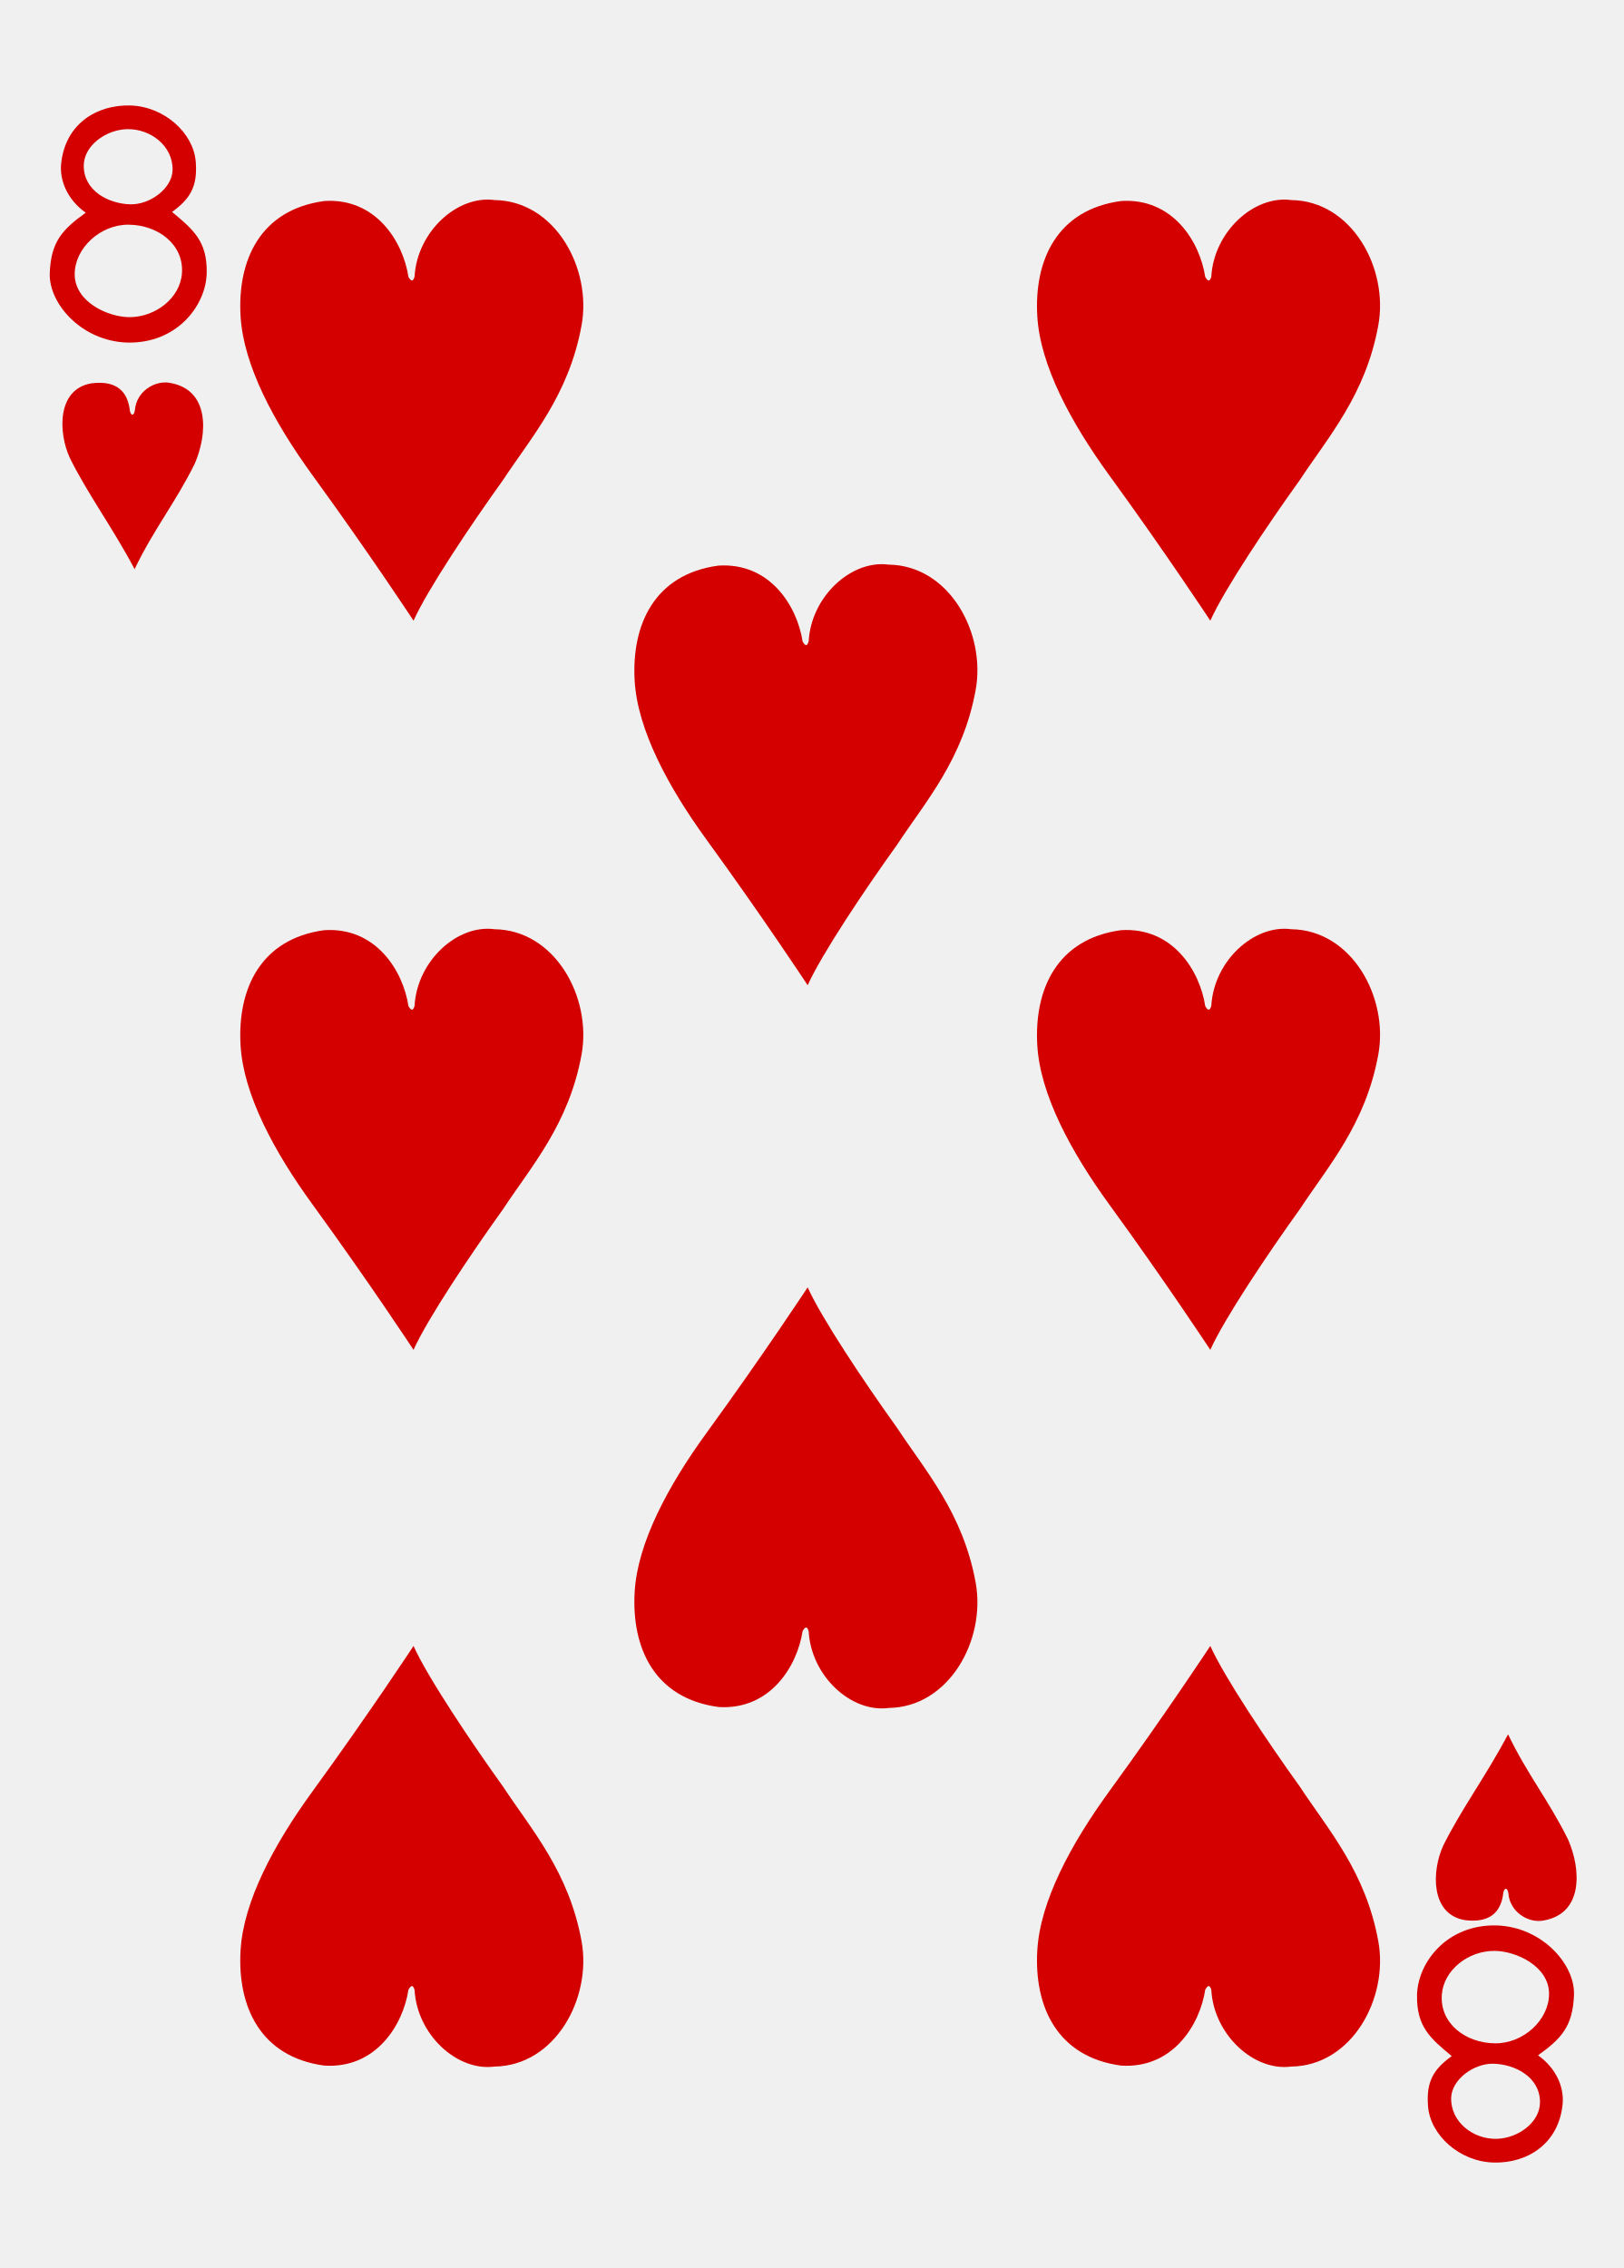
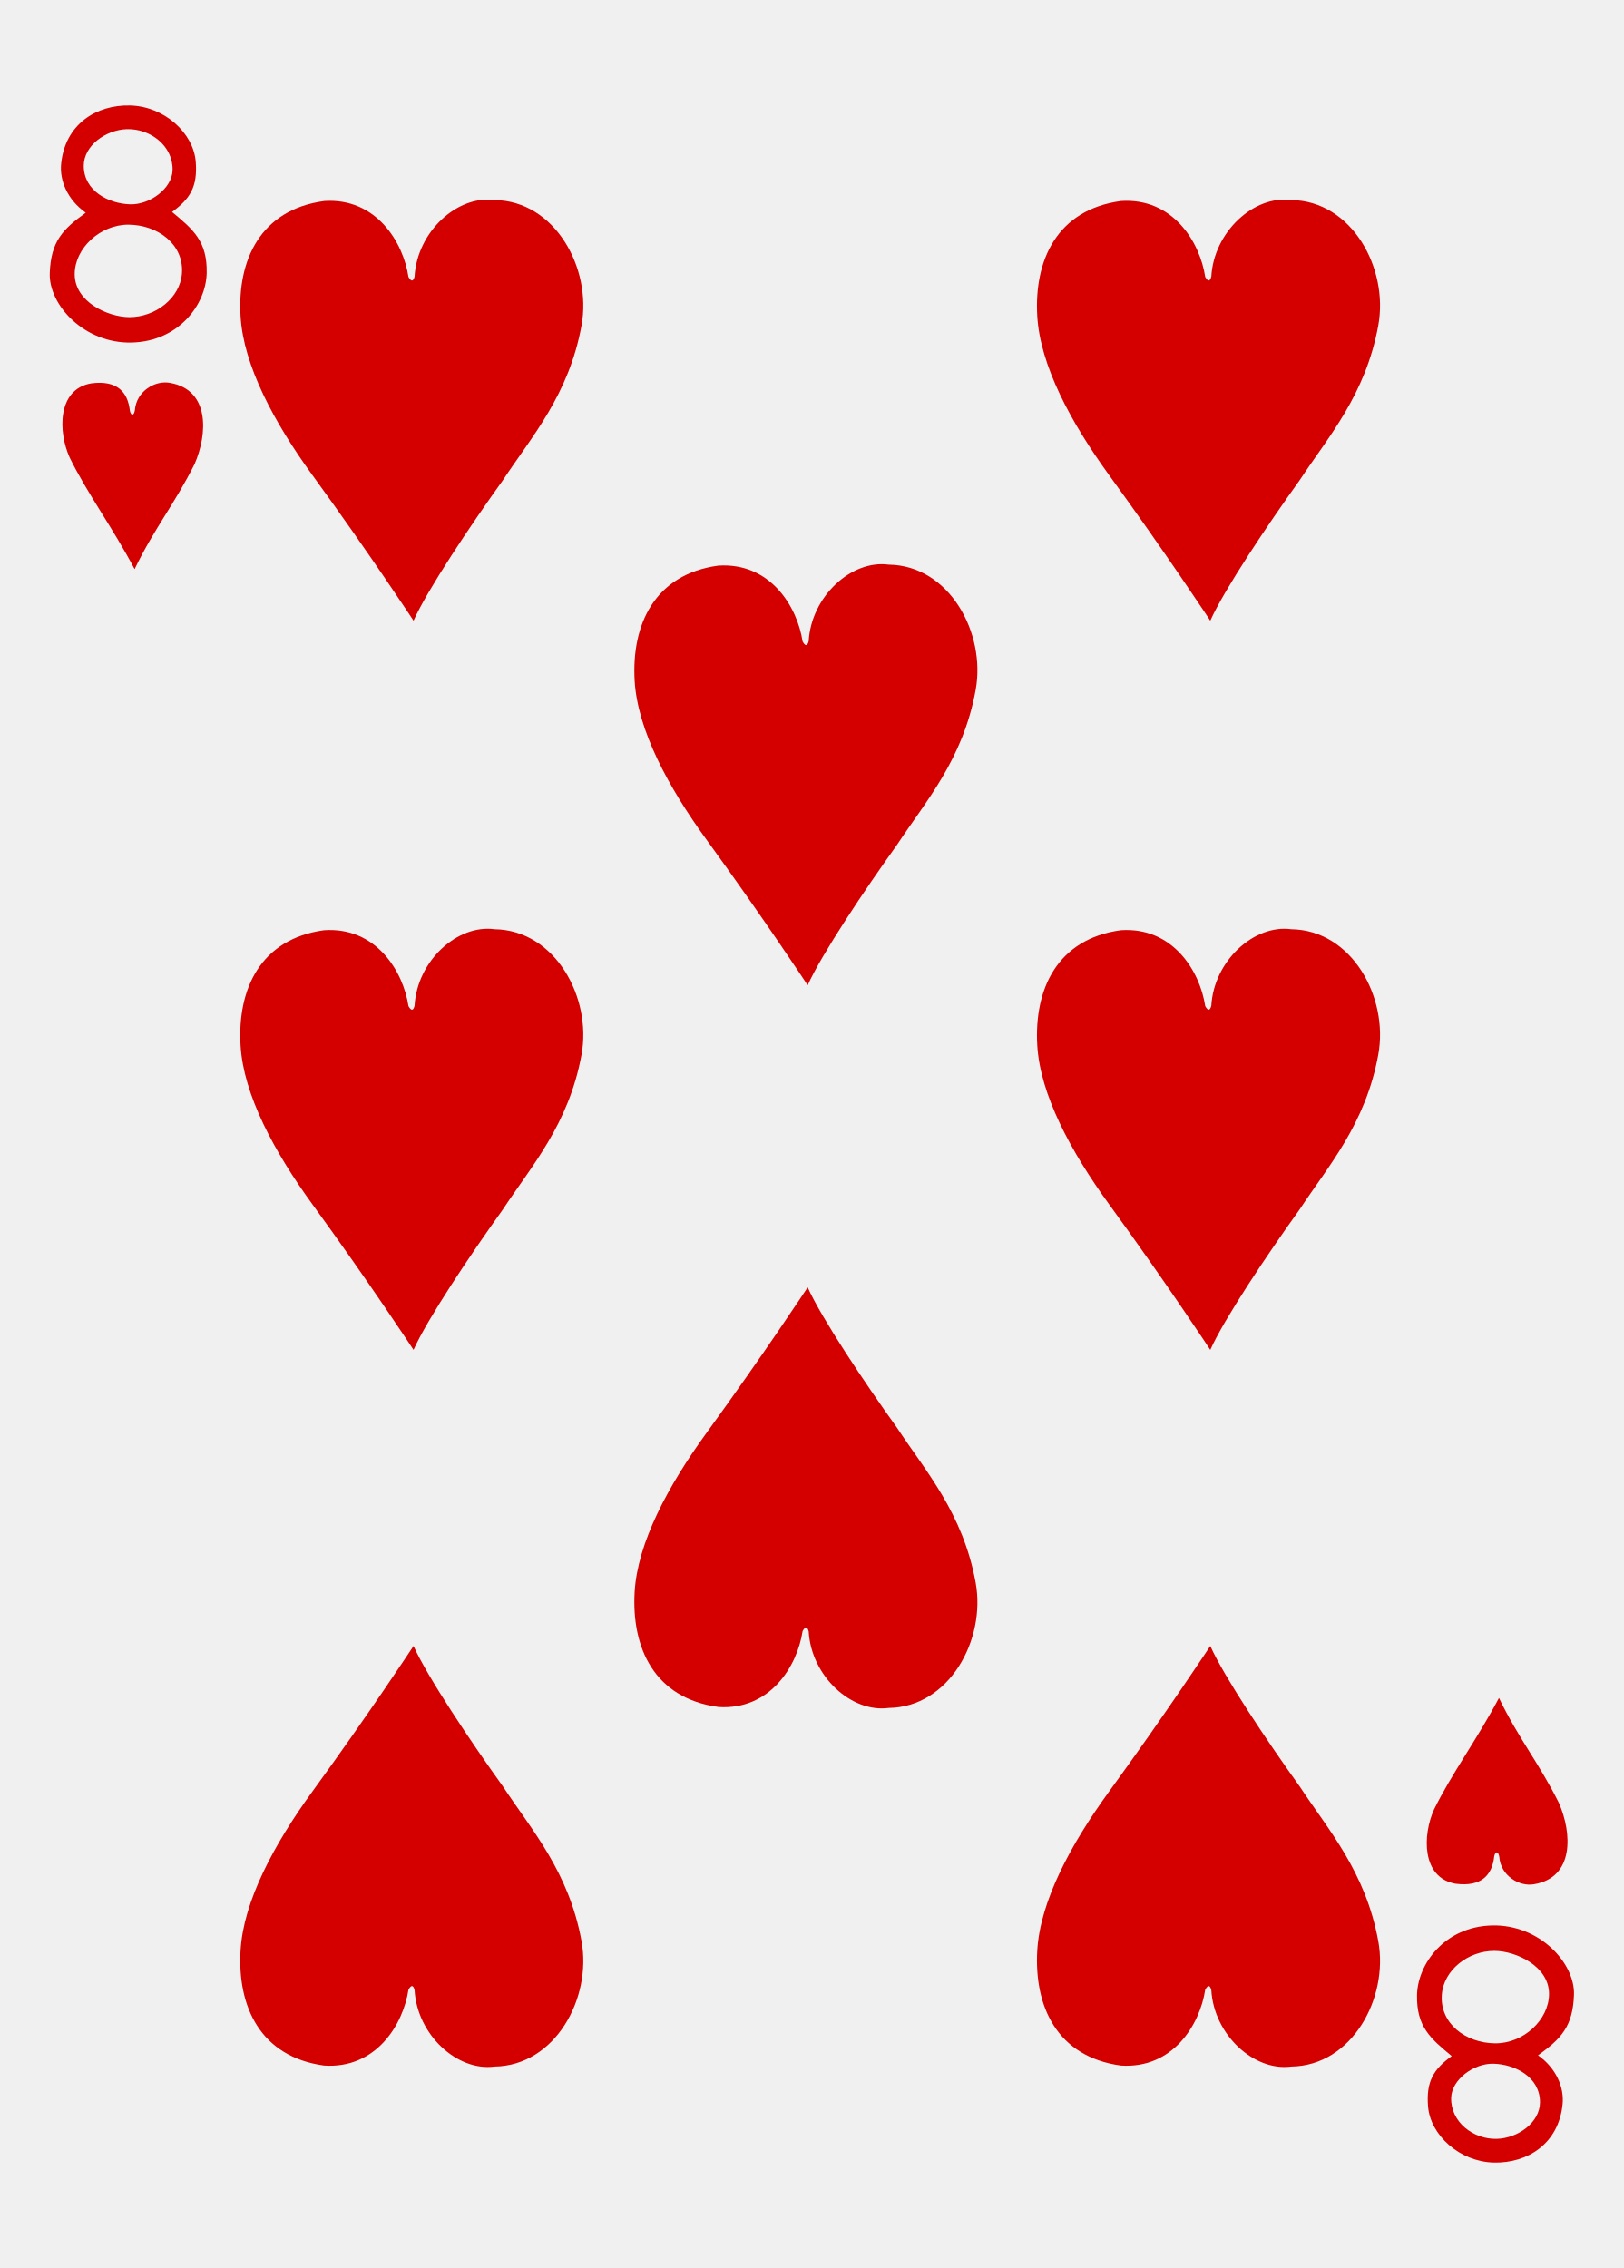
<svg xmlns="http://www.w3.org/2000/svg" version="1.1" id="Layer_1" x="0px" y="0px" width="178.582px" height="249.449px" viewBox="0 0 178.582 249.449" enable-background="new 0 0 178.582 249.449" xml:space="preserve">
  <g>
    <path fill="#FFFFFF" d="M8.504,0" />
-     <path fill="#D40000" d="M5.472,30.043c0.129-3.5,1.418-4.816,3.957-6.648c-2.027-1.438-2.879-3.551-2.707-5.352   c0.418-4.356,3.848-6.535,7.59-6.441c3.738,0.093,6.961,3.011,7.215,6.179c0.219,2.754-0.617,4.082-2.605,5.531   c2.359,1.954,3.871,3.239,3.812,6.688c-0.055,3.449-3.043,7.551-8.25,7.676C9.277,37.805,5.347,33.543,5.472,30.043L5.472,30.043z    M20.011,30.055c0.223-3.172-2.629-5.309-5.851-5.344c-3.137-0.031-5.945,2.598-5.945,5.445c0,3.055,3.652,4.715,6.007,4.727   C17.09,34.891,19.82,32.785,20.011,30.055L20.011,30.055z M18.98,18.715c0.063-2.672-2.445-4.582-5.031-4.508   c-2.301,0.07-4.734,1.793-4.738,4.027c0,2.789,2.769,4.184,5.136,4.239C16.492,22.52,18.933,20.73,18.98,18.715L18.98,18.715z    M18.98,18.715" />
-     <path fill="#D40000" d="M173.105,219.41c-0.129,3.5-1.414,4.816-3.953,6.648c2.023,1.434,2.879,3.546,2.703,5.348   c-0.414,4.359-3.848,6.539-7.586,6.445c-3.742-0.098-6.965-3.012-7.215-6.18c-0.219-2.754,0.617-4.082,2.605-5.531   c-2.363-1.954-3.871-3.239-3.816-6.688c0.059-3.449,3.047-7.552,8.254-7.681C169.304,211.647,173.234,215.91,173.105,219.41   L173.105,219.41z M158.57,219.397c-0.227,3.173,2.629,5.31,5.848,5.341c3.141,0.034,5.945-2.594,5.945-5.441   c0-3.055-3.648-4.719-6.008-4.727C161.488,214.559,158.761,216.668,158.57,219.397L158.57,219.397z M159.597,230.738   c-0.063,2.668,2.445,4.582,5.031,4.504c2.301-0.066,4.738-1.789,4.738-4.023c0.004-2.793-2.77-4.184-5.133-4.239   C162.089,226.934,159.644,228.719,159.597,230.738L159.597,230.738z M159.597,230.738" />
-     <path fill="#D40000" d="M7.664,50.328c-1.266-2.777-1.407-7.523,2.379-8.164c2.847-0.367,4.007,0.957,4.238,2.992   c0.113,0.594,0.449,0.633,0.555-0.047c0.164-2.086,2.23-3.304,3.847-3c4.418,0.758,4.16,5.625,2.719,8.926   c-2.187,4.383-4.48,7.149-6.598,11.563C12.375,58.004,9.597,54.273,7.664,50.328L7.664,50.328z M7.664,50.328" />
-     <path fill="#D40000" d="M35.648,22.109c5.715-0.379,8.692,4.504,9.274,8.352c0.347,0.609,0.539,0.437,0.671-0.035   c0.278-4.938,4.7-8.977,8.793-8.422c6.664,0.086,10.711,7.5,9.575,13.773c-1.391,7.664-5.52,12.282-8.649,17.035   c-3.535,4.922-8.297,12.032-9.832,15.454c0,0-4.836-7.364-11.133-16.024c-4.211-5.793-7.578-12.066-7.89-17.469   c-0.36-6.171,2.175-11.707,9.191-12.66V22.109z M35.648,22.109" />
-     <path fill="#D40000" d="M123.273,22.109c5.715-0.379,8.695,4.504,9.277,8.352c0.344,0.609,0.535,0.437,0.668-0.035   c0.281-4.938,4.699-8.977,8.793-8.422c6.664,0.086,10.715,7.5,9.574,13.773c-1.391,7.664-5.52,12.282-8.645,17.035   c-3.539,4.922-8.301,12.032-9.832,15.454c0,0-4.84-7.364-11.137-16.024c-4.207-5.793-7.578-12.066-7.891-17.469   c-0.359-6.171,2.176-11.707,9.191-12.66V22.109z M123.273,22.109" />
-     <path fill="#D40000" d="M78.992,62.211c5.715-0.379,8.695,4.5,9.277,8.348c0.348,0.613,0.535,0.441,0.668-0.032   c0.281-4.941,4.703-8.976,8.797-8.425c6.66,0.085,10.711,7.5,9.57,13.773c-1.391,7.668-5.52,12.281-8.645,17.035   c-3.535,4.922-8.297,12.031-9.832,15.453c0,0-4.84-7.363-11.133-16.023c-4.211-5.789-7.578-12.067-7.895-17.469   C69.445,68.699,71.976,63.168,78.992,62.211L78.992,62.211z M78.992,62.211" />
-     <path fill="#D40000" d="M35.648,102.309c5.715-0.379,8.692,4.503,9.274,8.351c0.347,0.61,0.539,0.438,0.671-0.035   c0.278-4.938,4.7-8.977,8.793-8.422c6.664,0.086,10.711,7.5,9.575,13.774c-1.391,7.664-5.52,12.281-8.649,17.035   c-3.535,4.922-8.297,12.031-9.832,15.453c0,0-4.836-7.363-11.133-16.024c-4.211-5.793-7.578-12.065-7.89-17.468   C26.097,108.801,28.632,103.266,35.648,102.309L35.648,102.309z M35.648,102.309" />
-     <path fill="#D40000" d="M123.273,102.309c5.715-0.379,8.695,4.503,9.277,8.351c0.344,0.61,0.535,0.438,0.668-0.035   c0.281-4.938,4.699-8.977,8.793-8.422c6.664,0.086,10.715,7.5,9.574,13.774c-1.391,7.664-5.52,12.281-8.645,17.035   c-3.539,4.922-8.301,12.031-9.832,15.453c0,0-4.84-7.363-11.137-16.024c-4.207-5.793-7.578-12.065-7.891-17.468   C113.722,108.801,116.257,103.266,123.273,102.309L123.273,102.309z M123.273,102.309" />
-     <path fill="#D40000" d="M123.273,227.184c5.715,0.378,8.695-4.5,9.277-8.348c0.344-0.613,0.535-0.441,0.668,0.031   c0.281,4.941,4.699,8.977,8.793,8.426c6.664-0.086,10.715-7.5,9.574-13.777c-1.391-7.664-5.52-12.277-8.645-17.032   c-3.539-4.922-8.301-12.03-9.832-15.452c0,0-4.84,7.363-11.137,16.023c-4.207,5.789-7.578,12.063-7.891,17.465   C113.722,220.695,116.257,226.227,123.273,227.184L123.273,227.184z M123.273,227.184" />
-     <path fill="#D40000" d="M78.992,187.746c5.715,0.379,8.695-4.504,9.277-8.352c0.348-0.609,0.535-0.438,0.668,0.035   c0.281,4.938,4.703,8.977,8.797,8.422c6.66-0.086,10.711-7.5,9.57-13.773c-1.391-7.664-5.52-12.281-8.645-17.035   c-3.535-4.922-8.297-12.031-9.832-15.453c0,0-4.84,7.363-11.133,16.023c-4.211,5.793-7.578,12.066-7.895,17.469   c-0.355,6.172,2.176,11.707,9.192,12.66V187.746z M78.992,187.746" />
-     <path fill="#D40000" d="M35.648,227.184c5.715,0.378,8.692-4.5,9.274-8.348c0.347-0.613,0.539-0.441,0.671,0.031   c0.278,4.941,4.7,8.977,8.793,8.426c6.664-0.086,10.711-7.5,9.575-13.777c-1.391-7.664-5.52-12.277-8.649-17.032   c-3.535-4.922-8.297-12.03-9.832-15.452c0,0-4.836,7.363-11.133,16.023c-4.211,5.789-7.578,12.063-7.89,17.465   C26.097,220.695,28.632,226.227,35.648,227.184L35.648,227.184z M35.648,227.184" />
-     <path fill="#D40000" d="M158.714,203.016c-1.266,2.777-1.402,7.523,2.379,8.168c2.848,0.367,4.008-0.961,4.238-2.997   c0.113-0.593,0.449-0.628,0.559,0.047c0.16,2.091,2.227,3.31,3.844,3c4.422-0.754,4.164-5.62,2.719-8.922   c-2.184-4.386-4.48-7.151-6.598-11.562C163.425,195.344,160.652,199.074,158.714,203.016L158.714,203.016z M158.714,203.016" />
+     <path fill="#D40000" d="M5.472,30.043c0.129-3.5,1.418-4.816,3.957-6.648c-2.027-1.438-2.879-3.551-2.707-5.352   c0.418-4.356,3.848-6.535,7.59-6.441c3.738,0.093,6.961,3.011,7.215,6.179c0.219,2.754-0.617,4.082-2.605,5.531   c2.359,1.954,3.871,3.239,3.812,6.688c-0.055,3.449-3.043,7.551-8.25,7.676C9.277,37.805,5.347,33.543,5.472,30.043L5.472,30.043z    M20.011,30.055c0.223-3.172-2.629-5.309-5.851-5.344c-3.137-0.031-5.945,2.598-5.945,5.445c0,3.055,3.652,4.715,6.007,4.727   C17.09,34.891,19.82,32.785,20.011,30.055L20.011,30.055z M18.98,18.715c0.063-2.672-2.445-4.582-5.031-4.508   c-2.301,0.07-4.734,1.793-4.738,4.027c0,2.789,2.769,4.184,5.136,4.239C16.492,22.52,18.933,20.73,18.98,18.715L18.98,18.715z" />
+     <path fill="#D40000" d="M173.105,219.41c-0.129,3.5-1.414,4.816-3.953,6.648c2.022,1.434,2.879,3.545,2.703,5.348   c-0.414,4.359-3.849,6.539-7.586,6.445c-3.742-0.099-6.965-3.013-7.215-6.181c-0.22-2.754,0.616-4.082,2.604-5.53   c-2.363-1.955-3.871-3.24-3.816-6.688c0.06-3.449,3.048-7.552,8.255-7.681C169.305,211.646,173.234,215.91,173.105,219.41   L173.105,219.41z M158.57,219.396c-0.228,3.174,2.629,5.311,5.848,5.342c3.141,0.033,5.945-2.594,5.945-5.441   c0-3.055-3.648-4.719-6.008-4.727C161.488,214.559,158.762,216.668,158.57,219.396L158.57,219.396z M159.598,230.738   c-0.063,2.668,2.444,4.582,5.03,4.504c2.302-0.066,4.738-1.789,4.738-4.023c0.004-2.793-2.771-4.184-5.134-4.238   C162.089,226.934,159.645,228.719,159.598,230.738L159.598,230.738z" />
+     <path fill="#D40000" d="M7.664,50.328c-1.266-2.777-1.407-7.523,2.379-8.164c2.847-0.367,4.007,0.957,4.238,2.992   c0.113,0.594,0.449,0.633,0.555-0.047c0.164-2.086,2.23-3.304,3.847-3c4.418,0.758,4.16,5.625,2.719,8.926   c-2.187,4.383-4.48,7.149-6.598,11.563C12.375,58.004,9.597,54.273,7.664,50.328L7.664,50.328z" />
+     <path fill="#D40000" d="M35.648,22.109c5.715-0.379,8.692,4.504,9.274,8.352c0.347,0.609,0.539,0.437,0.671-0.035   c0.278-4.938,4.7-8.977,8.793-8.422c6.664,0.086,10.711,7.5,9.575,13.773c-1.391,7.664-5.52,12.282-8.649,17.035   c-3.535,4.922-8.297,12.032-9.832,15.454c0,0-4.836-7.364-11.133-16.024c-4.211-5.793-7.578-12.066-7.89-17.469   c-0.36-6.171,2.175-11.707,9.191-12.66V22.109z" />
+     <path fill="#D40000" d="M123.273,22.109c5.715-0.379,8.694,4.504,9.276,8.352c0.345,0.609,0.535,0.437,0.668-0.035   c0.281-4.938,4.699-8.977,8.794-8.422c6.663,0.086,10.715,7.5,9.573,13.773c-1.392,7.664-5.521,12.282-8.646,17.035   c-3.539,4.922-8.301,12.032-9.832,15.454c0,0-4.84-7.364-11.137-16.024c-4.207-5.793-7.578-12.066-7.891-17.469   c-0.359-6.171,2.176-11.707,9.191-12.66v-0.004H123.273z" />
+     <path fill="#D40000" d="M78.992,62.211c5.715-0.379,8.695,4.5,9.277,8.348c0.348,0.613,0.535,0.441,0.668-0.032   c0.281-4.941,4.704-8.976,8.797-8.425c6.66,0.085,10.711,7.5,9.57,13.773c-1.392,7.668-5.521,12.281-8.646,17.035   c-3.535,4.922-8.298,12.031-9.832,15.453c0,0-4.84-7.363-11.133-16.023c-4.211-5.789-7.578-12.067-7.895-17.469   C69.445,68.699,71.976,63.168,78.992,62.211L78.992,62.211z" />
+     <path fill="#D40000" d="M35.648,102.309c5.715-0.379,8.692,4.503,9.274,8.351c0.347,0.61,0.539,0.438,0.671-0.035   c0.278-4.938,4.7-8.977,8.793-8.422c6.664,0.086,10.711,7.5,9.575,13.774c-1.391,7.664-5.52,12.281-8.649,17.035   c-3.535,4.922-8.297,12.031-9.832,15.453c0,0-4.836-7.363-11.133-16.023c-4.211-5.793-7.578-12.065-7.89-17.468   C26.097,108.801,28.632,103.266,35.648,102.309L35.648,102.309z" />
+     <path fill="#D40000" d="M123.273,102.309c5.715-0.379,8.694,4.503,9.276,8.351c0.345,0.61,0.535,0.438,0.668-0.035   c0.281-4.938,4.699-8.977,8.794-8.422c6.663,0.086,10.715,7.5,9.573,13.774c-1.392,7.664-5.521,12.281-8.646,17.035   c-3.539,4.922-8.301,12.031-9.832,15.453c0,0-4.84-7.363-11.137-16.023c-4.207-5.793-7.578-12.065-7.891-17.468   C113.723,108.801,116.257,103.266,123.273,102.309L123.273,102.309z" />
+     <path fill="#D40000" d="M123.273,227.184c5.715,0.379,8.694-4.5,9.276-8.348c0.345-0.613,0.535-0.441,0.668,0.031   c0.281,4.941,4.699,8.977,8.794,8.426c6.663-0.086,10.715-7.5,9.573-13.777c-1.392-7.664-5.521-12.276-8.646-17.031   c-3.539-4.922-8.301-12.03-9.832-15.452c0,0-4.84,7.362-11.137,16.022c-4.207,5.789-7.578,12.063-7.891,17.465   C113.723,220.695,116.257,226.227,123.273,227.184L123.273,227.184z" />
+     <path fill="#D40000" d="M78.992,187.746c5.715,0.379,8.695-4.504,9.277-8.352c0.348-0.609,0.535-0.438,0.668,0.035   c0.281,4.938,4.704,8.977,8.797,8.422c6.66-0.086,10.711-7.5,9.57-13.773c-1.392-7.664-5.521-12.281-8.646-17.035   c-3.535-4.922-8.298-12.031-9.832-15.453c0,0-4.84,7.363-11.133,16.023c-4.211,5.793-7.578,12.065-7.895,17.469   c-0.355,6.172,2.176,11.707,9.192,12.66L78.992,187.746L78.992,187.746z" />
+     <path fill="#D40000" d="M35.648,227.184c5.715,0.379,8.692-4.5,9.274-8.348c0.347-0.613,0.539-0.441,0.671,0.031   c0.278,4.941,4.7,8.977,8.793,8.426c6.664-0.086,10.711-7.5,9.575-13.777c-1.391-7.664-5.52-12.276-8.649-17.031   c-3.535-4.922-8.297-12.03-9.832-15.452c0,0-4.836,7.362-11.133,16.022c-4.211,5.789-7.578,12.063-7.89,17.465   C26.097,220.695,28.632,226.227,35.648,227.184L35.648,227.184z" />
+     <path fill="#D40000" d="M157.714,199.016c-1.266,2.777-1.401,7.523,2.379,8.168c2.849,0.367,4.009-0.961,4.238-2.996   c0.112-0.594,0.448-0.629,0.56,0.047c0.159,2.091,2.227,3.31,3.844,3c4.422-0.754,4.164-5.62,2.719-8.922   c-2.184-4.387-4.48-7.151-6.598-11.563C162.425,191.344,159.652,195.074,157.714,199.016L157.714,199.016z" />
  </g>
</svg>
